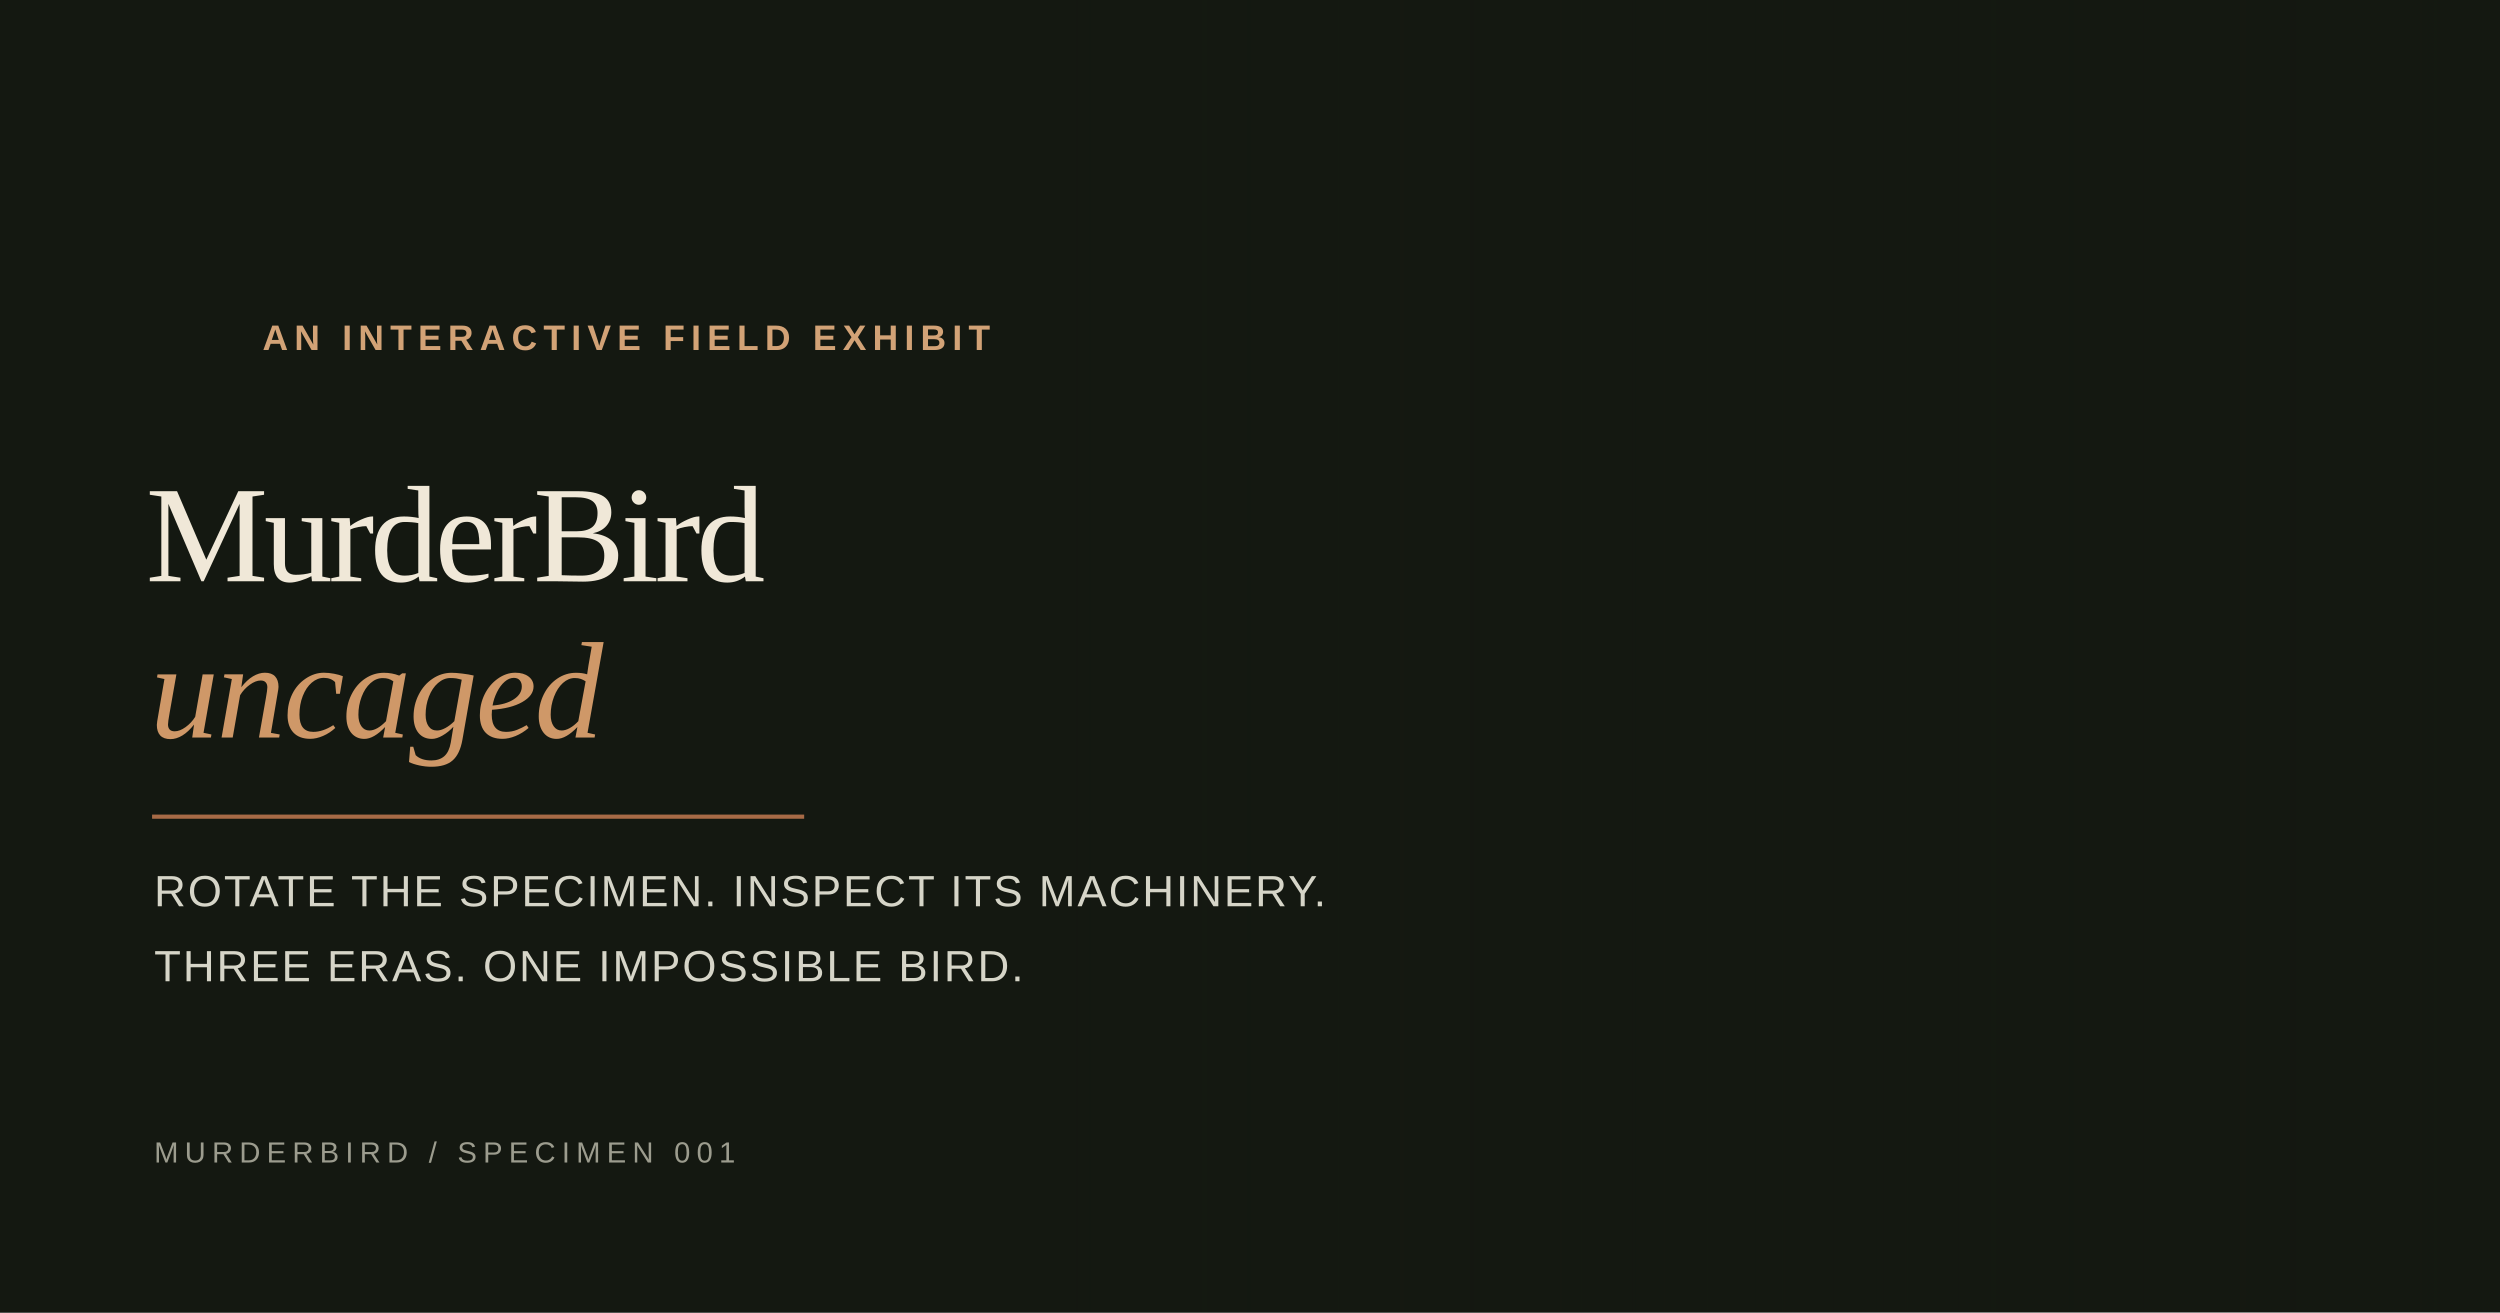
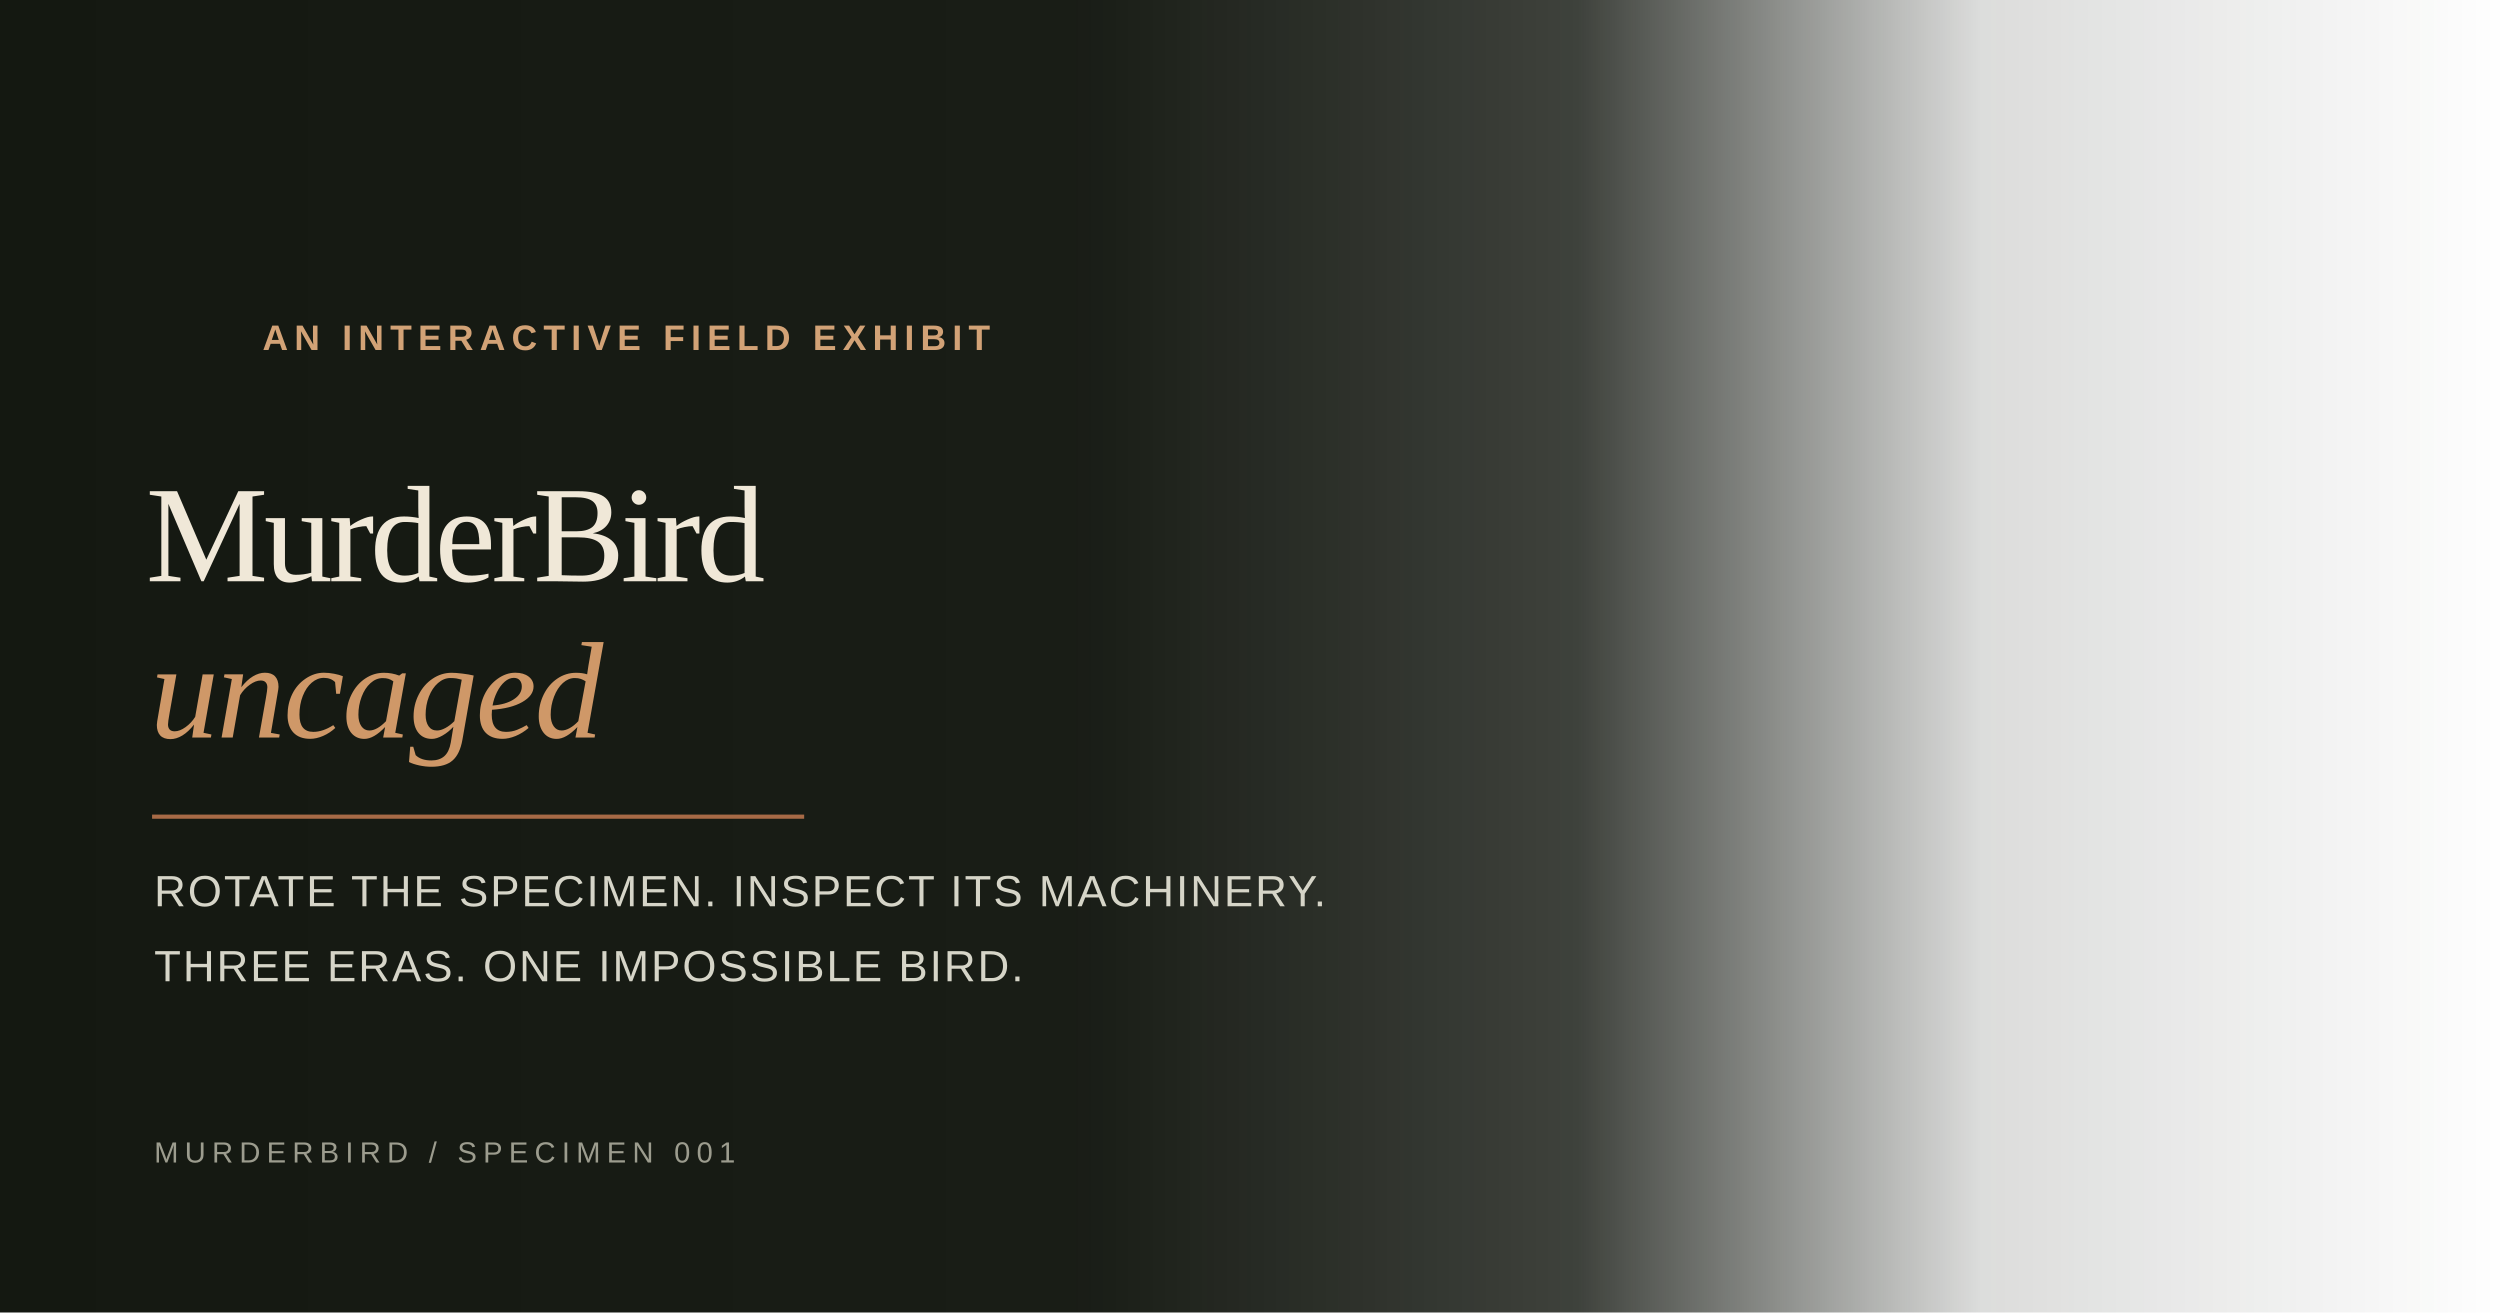
<svg xmlns="http://www.w3.org/2000/svg" width="1200" height="630" viewBox="0 0 1200 630">
  <defs>
    <linearGradient id="veil" x1="0" y1="0" x2="1" y2="0">
      <stop offset="0" stop-color="#141811" stop-opacity="1" />
      <stop offset=".43" stop-color="#141811" stop-opacity=".98" />
      <stop offset=".63" stop-color="#141811" stop-opacity=".82" />
      <stop offset=".79" stop-color="#141811" stop-opacity=".15" />
      <stop offset="1" stop-color="#141811" stop-opacity="0" />
    </linearGradient>
    <linearGradient id="line" x1="0" y1="0" x2="1" y2="0">
      <stop stop-color="#c99061" />
      <stop offset="1" stop-color="#7d9a79" />
    </linearGradient>
  </defs>
-   <rect width="1200" height="630" fill="#141811" />
  <rect width="1200" height="630" fill="url(#veil)" />
  <path d="M72 162h39" stroke="url(#line)" stroke-width="3" />
  <text x="126" y="168" fill="#d2a276" font-family="Arial,sans-serif" font-size="17" font-weight="600" letter-spacing="3">AN INTERACTIVE FIELD EXHIBIT</text>
  <text x="70" y="279" fill="#f0e8d8" font-family="Georgia,'Times New Roman',serif" font-size="66" letter-spacing="-2">MurderBird</text>
  <text x="72" y="354" fill="#cf9868" font-family="Georgia,'Times New Roman',serif" font-size="66" font-style="italic" letter-spacing="-1">uncaged</text>
  <path d="M73 392h313" stroke="#a76a46" stroke-width="2" />
  <text x="74" y="435" fill="#d6d5c8" font-family="Arial,sans-serif" font-size="21" letter-spacing="1">ROTATE THE SPECIMEN. INSPECT ITS MACHINERY.</text>
  <text x="74" y="471" fill="#d6d5c8" font-family="Arial,sans-serif" font-size="21" letter-spacing="1">THREE ERAS. ONE IMPOSSIBLE BIRD.</text>
  <text x="74" y="558" fill="#9c9c8e" font-family="Arial,sans-serif" font-size="14" letter-spacing="3">MURDERBIRD / SPECIMEN 001</text>
</svg>
